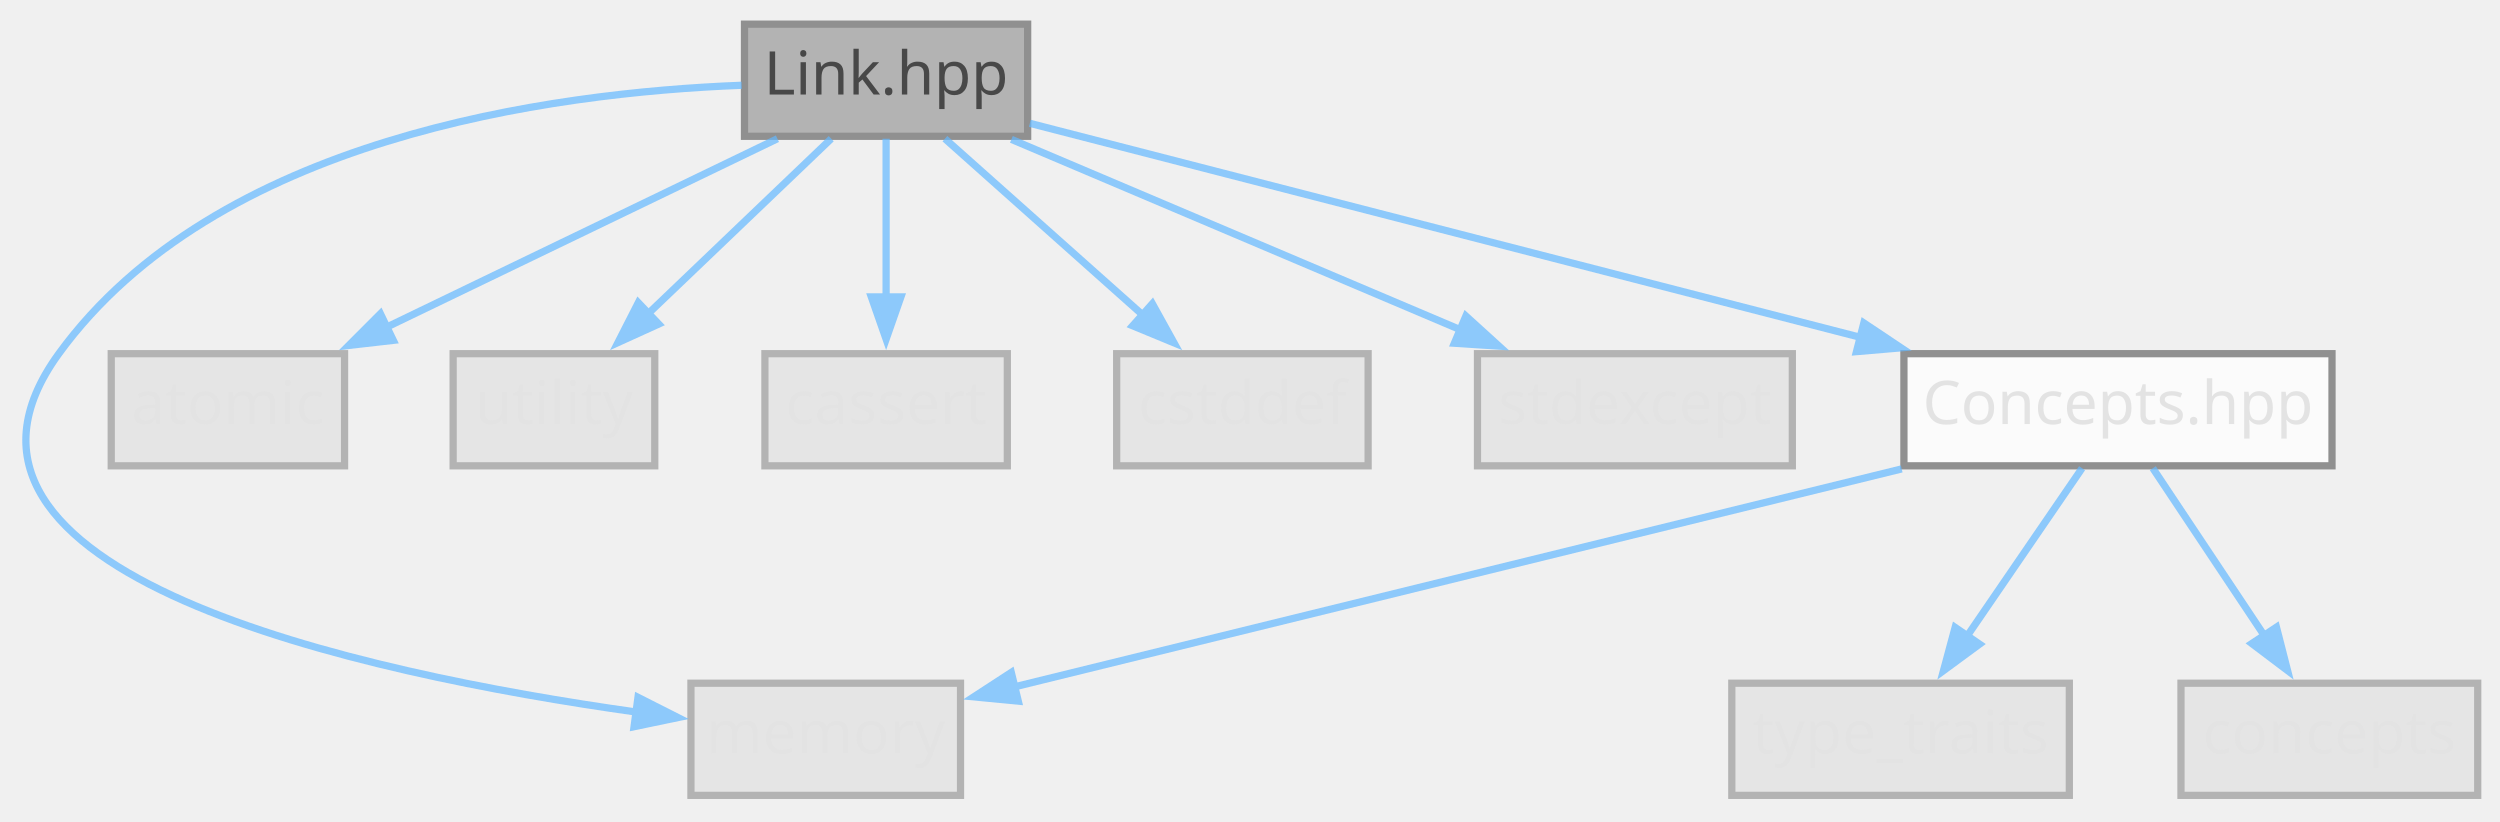
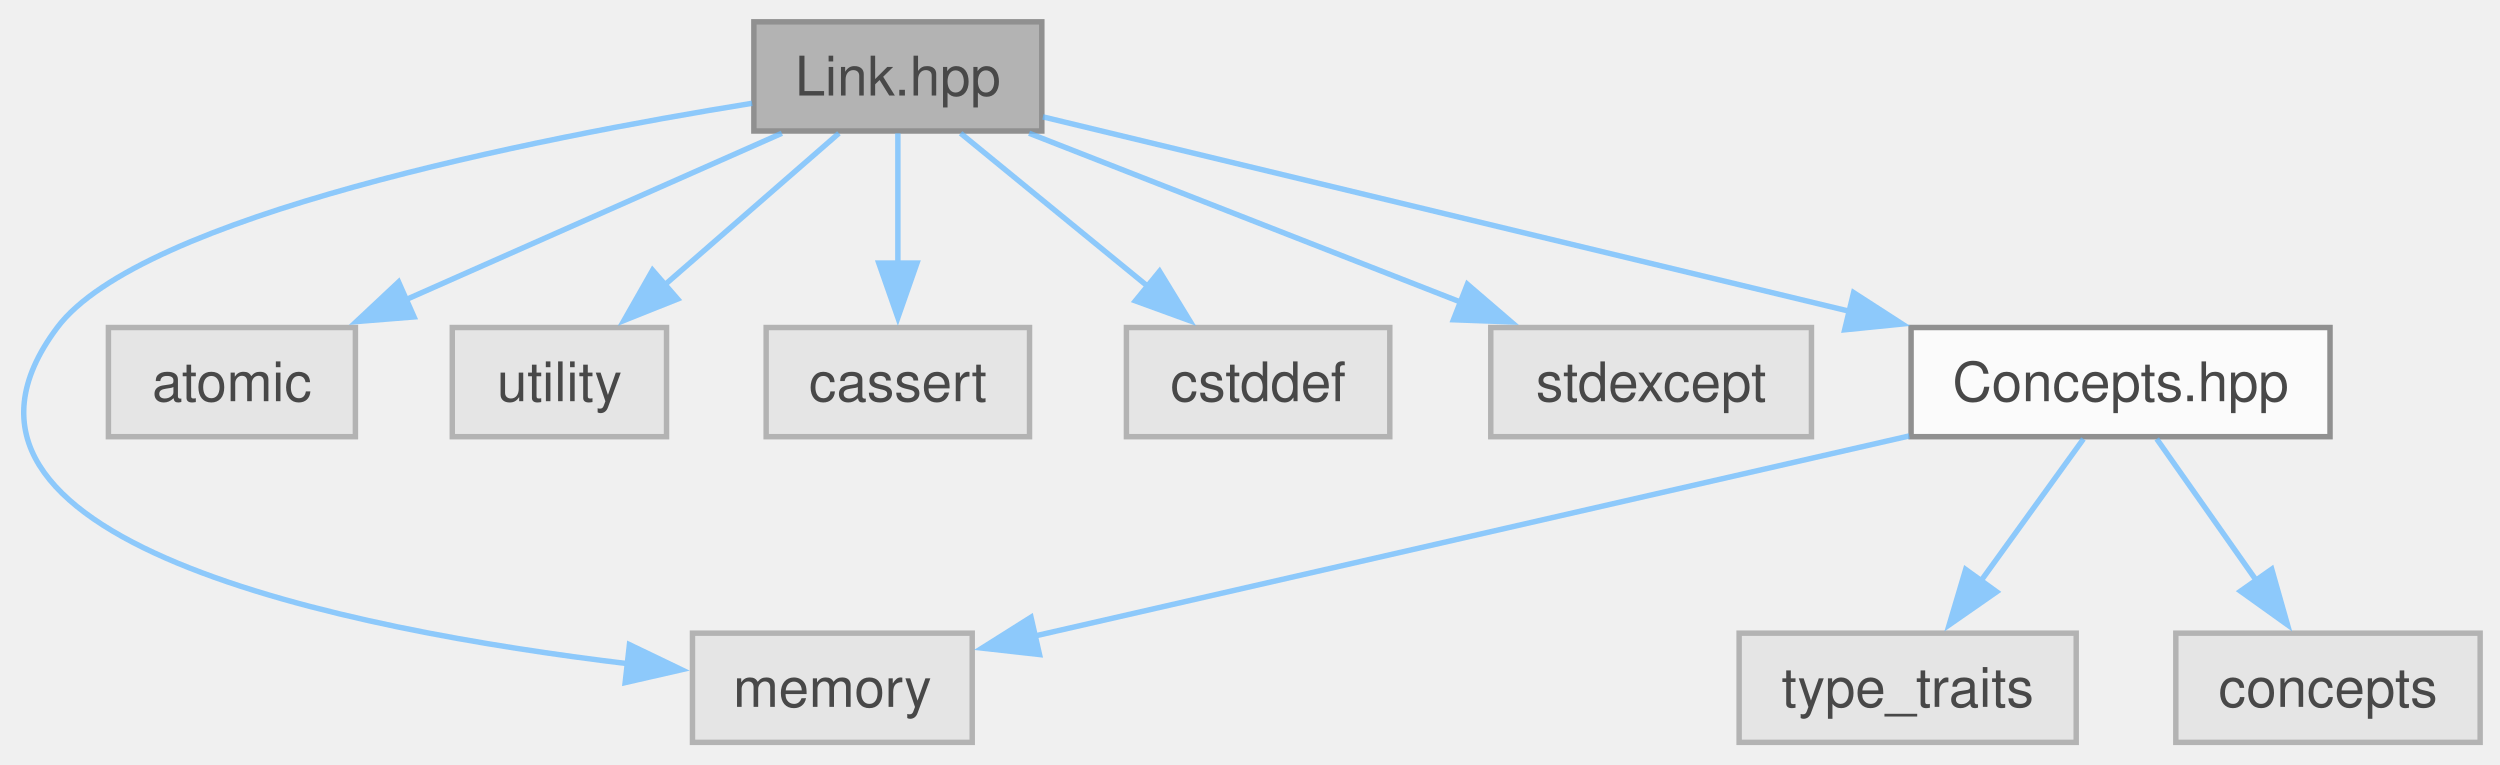
- <svg xmlns="http://www.w3.org/2000/svg" xmlns:xlink="http://www.w3.org/1999/xlink" width="414pt" height="136pt" viewBox="0.00 0.00 414.00 136.00">
+ <svg xmlns="http://www.w3.org/2000/svg" xmlns:xlink="http://www.w3.org/1999/xlink" width="458pt" height="140pt" viewBox="0.00 0.00 458.00 140.00">
  <svg id="main" version="1.1" xml:space="preserve">
    <style type="text/css">
.node, .edge {opacity: 0.7;}
.node.selected, .edge.selected {opacity: 1;}
.edge:hover path { stroke: red; }
.edge:hover polygon { stroke: red; fill: red; }
</style>
    <svg id="graph" class="graph">
-       <g id="graph0" class="graph" transform="scale(1 1) rotate(0) translate(4 131.71)">
+       <g id="graph0" class="graph" transform="scale(1 1) rotate(0) translate(4 136)">
        <g id="Node000001" class="node">
          <g id="a_Node000001">
            <a xlink:title="Header-only Link family: Link, LinkHost, LinkWeakHost, LinkFromThis.">
-               <polygon fill="#999999" stroke="#666666" stroke-width="1.2" points="166.18,-127.71 119.29,-127.71 119.29,-109.14 166.18,-109.14 166.18,-127.71" />
-               <text xml:space="preserve" text-anchor="middle" x="142.74" y="-116.05" font-family="Segoe UI" font-size="10.00">Link.hpp</text>
+               <polygon fill="#999999" stroke="#666666" points="186.86,-132 134.11,-132 134.11,-112 186.86,-112 186.86,-132" />
+               <text xml:space="preserve" text-anchor="middle" x="160.49" y="-118.5" font-family="Helvetica,sans-Serif" font-size="10.00">Link.hpp</text>
            </a>
          </g>
        </g>
        <g id="Node000002" class="node">
          <g id="a_Node000002">
            <a xlink:title=" ">
-               <polygon fill="#e0e0e0" stroke="#999999" stroke-width="1.2" points="155.06,-18.57 110.42,-18.57 110.42,0 155.06,0 155.06,-18.57" />
-               <text xml:space="preserve" text-anchor="middle" x="132.74" y="-6.91" font-family="Segoe UI" font-size="10.00" fill="#dddddd">memory</text>
+               <polygon fill="#e0e0e0" stroke="#999999" points="174.11,-20 122.86,-20 122.86,0 174.11,0 174.11,-20" />
+               <text xml:space="preserve" text-anchor="middle" x="148.49" y="-6.5" font-family="Helvetica,sans-Serif" font-size="10.00">memory</text>
            </a>
          </g>
        </g>
        <g id="edge1_Node000001_Node000002" class="edge">
          <g id="a_edge1_Node000001_Node000002">
            <a xlink:title=" ">
-               <path fill="none" stroke="#63b8ff" stroke-width="1.2" d="M118.82,-117.59C86.98,-116.35 31.69,-108.81 5.74,-73.14 -20.8,-36.68 55.76,-20.21 101.39,-13.79" />
-               <polygon fill="#63b8ff" stroke="#63b8ff" stroke-width="1.2" points="101.65,-16.23 108.27,-12.88 101,-11.37 101.65,-16.23" />
+               <path fill="none" stroke="#63b8ff" d="M133.79,-117.08C93.9,-110.63 21.77,-96.39 6.49,-76 -22.86,-36.85 59.72,-20.6 111.01,-14.41" />
+               <polygon fill="#63b8ff" stroke="#63b8ff" points="111.31,-17.9 120.86,-13.31 110.53,-10.95 111.31,-17.9" />
            </a>
          </g>
        </g>
        <g id="Node000003" class="node">
          <g id="a_Node000003">
            <a xlink:title=" ">
-               <polygon fill="#e0e0e0" stroke="#999999" stroke-width="1.2" points="53.06,-73.14 14.42,-73.14 14.42,-54.57 53.06,-54.57 53.06,-73.14" />
-               <text xml:space="preserve" text-anchor="middle" x="33.74" y="-61.48" font-family="Segoe UI" font-size="10.00" fill="#dddddd">atomic</text>
+               <polygon fill="#e0e0e0" stroke="#999999" points="61.11,-76 15.86,-76 15.86,-56 61.11,-56 61.11,-76" />
+               <text xml:space="preserve" text-anchor="middle" x="38.49" y="-62.5" font-family="Helvetica,sans-Serif" font-size="10.00">atomic</text>
            </a>
          </g>
        </g>
        <g id="edge2_Node000001_Node000003" class="edge">
          <g id="a_edge2_Node000001_Node000003">
            <a xlink:title=" ">
-               <path fill="none" stroke="#63b8ff" stroke-width="1.2" d="M124.74,-108.74C107.09,-100.23 80,-87.17 59.96,-77.5" />
-               <polygon fill="#63b8ff" stroke="#63b8ff" stroke-width="1.2" points="61.13,-75.35 53.76,-74.51 59,-79.76 61.13,-75.35" />
+               <path fill="none" stroke="#63b8ff" d="M139.24,-111.59C120.2,-103.17 92.01,-90.69 70.29,-81.07" />
+               <polygon fill="#63b8ff" stroke="#63b8ff" points="71.85,-77.94 61.29,-77.09 69.02,-84.34 71.85,-77.94" />
            </a>
          </g>
        </g>
        <g id="Node000004" class="node">
          <g id="a_Node000004">
            <a xlink:title=" ">
-               <polygon fill="#e0e0e0" stroke="#999999" stroke-width="1.2" points="104.43,-73.14 71.04,-73.14 71.04,-54.57 104.43,-54.57 104.43,-73.14" />
-               <text xml:space="preserve" text-anchor="middle" x="87.74" y="-61.48" font-family="Segoe UI" font-size="10.00" fill="#dddddd">utility</text>
+               <polygon fill="#e0e0e0" stroke="#999999" points="118.11,-76 78.86,-76 78.86,-56 118.11,-56 118.11,-76" />
+               <text xml:space="preserve" text-anchor="middle" x="98.49" y="-62.5" font-family="Helvetica,sans-Serif" font-size="10.00">utility</text>
            </a>
          </g>
        </g>
        <g id="edge3_Node000001_Node000004" class="edge">
          <g id="a_edge3_Node000001_Node000004">
            <a xlink:title=" ">
-               <path fill="none" stroke="#63b8ff" stroke-width="1.2" d="M133.65,-108.74C125.42,-100.88 113.12,-89.12 103.32,-79.75" />
-               <polygon fill="#63b8ff" stroke="#63b8ff" stroke-width="1.2" points="105.08,-78.05 98.33,-74.98 101.7,-81.59 105.08,-78.05" />
+               <path fill="none" stroke="#63b8ff" d="M149.69,-111.59C140.89,-103.93 128.24,-92.91 117.71,-83.75" />
+               <polygon fill="#63b8ff" stroke="#63b8ff" points="120.14,-81.22 110.31,-77.29 115.55,-86.5 120.14,-81.22" />
            </a>
          </g>
        </g>
        <g id="Node000005" class="node">
          <g id="a_Node000005">
            <a xlink:title=" ">
-               <polygon fill="#e0e0e0" stroke="#999999" stroke-width="1.2" points="162.81,-73.14 122.67,-73.14 122.67,-54.57 162.81,-54.57 162.81,-73.14" />
-               <text xml:space="preserve" text-anchor="middle" x="142.74" y="-61.48" font-family="Segoe UI" font-size="10.00" fill="#dddddd">cassert</text>
+               <polygon fill="#e0e0e0" stroke="#999999" points="184.61,-76 136.36,-76 136.36,-56 184.61,-56 184.61,-76" />
+               <text xml:space="preserve" text-anchor="middle" x="160.49" y="-62.5" font-family="Helvetica,sans-Serif" font-size="10.00">cassert</text>
            </a>
          </g>
        </g>
        <g id="edge4_Node000001_Node000005" class="edge">
          <g id="a_edge4_Node000001_Node000005">
            <a xlink:title=" ">
-               <path fill="none" stroke="#63b8ff" stroke-width="1.2" d="M142.74,-108.74C142.74,-101.63 142.74,-91.34 142.74,-82.51" />
-               <polygon fill="#63b8ff" stroke="#63b8ff" stroke-width="1.2" points="145.19,-82.54 142.74,-75.54 140.29,-82.54 145.19,-82.54" />
+               <path fill="none" stroke="#63b8ff" d="M160.49,-111.59C160.49,-105.01 160.49,-95.96 160.49,-87.73" />
+               <polygon fill="#63b8ff" stroke="#63b8ff" points="163.99,-87.81 160.49,-77.81 156.99,-87.81 163.99,-87.81" />
            </a>
          </g>
        </g>
        <g id="Node000006" class="node">
          <g id="a_Node000006">
            <a xlink:title=" ">
-               <polygon fill="#e0e0e0" stroke="#999999" stroke-width="1.2" points="222.56,-73.14 180.92,-73.14 180.92,-54.57 222.56,-54.57 222.56,-73.14" />
-               <text xml:space="preserve" text-anchor="middle" x="201.74" y="-61.48" font-family="Segoe UI" font-size="10.00" fill="#dddddd">cstddef</text>
+               <polygon fill="#e0e0e0" stroke="#999999" points="250.61,-76 202.36,-76 202.36,-56 250.61,-56 250.61,-76" />
+               <text xml:space="preserve" text-anchor="middle" x="226.49" y="-62.5" font-family="Helvetica,sans-Serif" font-size="10.00">cstddef</text>
            </a>
          </g>
        </g>
        <g id="edge5_Node000001_Node000006" class="edge">
          <g id="a_edge5_Node000001_Node000006">
            <a xlink:title=" ">
-               <path fill="none" stroke="#63b8ff" stroke-width="1.2" d="M152.48,-108.74C161.39,-100.8 174.76,-88.89 185.32,-79.48" />
-               <polygon fill="#63b8ff" stroke="#63b8ff" stroke-width="1.2" points="186.83,-81.42 190.42,-74.93 183.57,-77.76 186.83,-81.42" />
+               <path fill="none" stroke="#63b8ff" d="M171.98,-111.59C181.45,-103.85 195.09,-92.69 206.36,-83.47" />
+               <polygon fill="#63b8ff" stroke="#63b8ff" points="208.43,-86.3 213.95,-77.26 204,-80.88 208.43,-86.3" />
            </a>
          </g>
        </g>
        <g id="Node000007" class="node">
          <g id="a_Node000007">
            <a xlink:title=" ">
-               <polygon fill="#e0e0e0" stroke="#999999" stroke-width="1.2" points="292.81,-73.14 240.67,-73.14 240.67,-54.57 292.81,-54.57 292.81,-73.14" />
-               <text xml:space="preserve" text-anchor="middle" x="266.74" y="-61.48" font-family="Segoe UI" font-size="10.00" fill="#dddddd">stdexcept</text>
+               <polygon fill="#e0e0e0" stroke="#999999" points="327.86,-76 269.11,-76 269.11,-56 327.86,-56 327.86,-76" />
+               <text xml:space="preserve" text-anchor="middle" x="298.49" y="-62.5" font-family="Helvetica,sans-Serif" font-size="10.00">stdexcept</text>
            </a>
          </g>
        </g>
        <g id="edge6_Node000001_Node000007" class="edge">
          <g id="a_edge6_Node000001_Node000007">
            <a xlink:title=" ">
-               <path fill="none" stroke="#63b8ff" stroke-width="1.2" d="M163.49,-108.63C183.88,-99.98 215.15,-86.72 237.94,-77.06" />
-               <polygon fill="#63b8ff" stroke="#63b8ff" stroke-width="1.2" points="238.75,-79.38 244.24,-74.39 236.84,-74.87 238.75,-79.38" />
+               <path fill="none" stroke="#63b8ff" d="M184.53,-111.59C206.46,-103.01 239.12,-90.23 263.86,-80.55" />
+               <polygon fill="#63b8ff" stroke="#63b8ff" points="264.82,-83.93 272.85,-77.03 262.27,-77.42 264.82,-83.93" />
            </a>
          </g>
        </g>
        <g id="Node000008" class="node">
          <g id="a_Node000008">
            <a xlink:href="../../d9/db9/_concepts_8hpp.html" target="_top" xlink:title="Header file for custom concepts.">
-               <polygon fill="white" stroke="#666666" stroke-width="1.2" points="382.18,-73.14 311.29,-73.14 311.29,-54.57 382.18,-54.57 382.18,-73.14" />
-               <text xml:space="preserve" text-anchor="middle" x="346.74" y="-61.48" font-family="Segoe UI" font-size="10.00" fill="#dddddd">Concepts.hpp</text>
+               <polygon fill="white" stroke="#666666" points="422.86,-76 346.11,-76 346.11,-56 422.86,-56 422.86,-76" />
+               <text xml:space="preserve" text-anchor="middle" x="384.49" y="-62.5" font-family="Helvetica,sans-Serif" font-size="10.00">Concepts.hpp</text>
            </a>
          </g>
        </g>
        <g id="edge7_Node000001_Node000008" class="edge">
          <g id="a_edge7_Node000001_Node000008">
            <a xlink:title=" ">
-               <path fill="none" stroke="#63b8ff" stroke-width="1.2" d="M166.54,-111.29C200.26,-102.6 262.5,-86.56 304.26,-75.8" />
-               <polygon fill="#63b8ff" stroke="#63b8ff" stroke-width="1.2" points="304.65,-78.23 310.82,-74.11 303.43,-73.48 304.65,-78.23" />
+               <path fill="none" stroke="#63b8ff" d="M187.06,-114.59C223.39,-105.84 289.23,-89.96 334.83,-78.97" />
+               <polygon fill="#63b8ff" stroke="#63b8ff" points="335.58,-82.39 344.49,-76.64 333.94,-75.58 335.58,-82.39" />
            </a>
          </g>
        </g>
        <g id="edge10_Node000008_Node000002" class="edge">
          <g id="a_edge10_Node000008_Node000002">
            <a xlink:title=" ">
-               <path fill="none" stroke="#63b8ff" stroke-width="1.2" d="M310.92,-54.06C269.77,-43.95 202.91,-27.52 163.85,-17.93" />
-               <polygon fill="#63b8ff" stroke="#63b8ff" stroke-width="1.2" points="164.63,-15.6 157.25,-16.31 163.47,-20.36 164.63,-15.6" />
+               <path fill="none" stroke="#63b8ff" d="M345.78,-56.14C301.37,-45.98 229.06,-29.44 185.41,-19.45" />
+               <polygon fill="#63b8ff" stroke="#63b8ff" points="186.44,-16.09 175.91,-17.27 184.88,-22.92 186.44,-16.09" />
            </a>
          </g>
        </g>
        <g id="Node000009" class="node">
          <g id="a_Node000009">
            <a xlink:title=" ">
-               <polygon fill="#e0e0e0" stroke="#999999" stroke-width="1.2" points="338.68,-18.57 282.79,-18.57 282.79,0 338.68,0 338.68,-18.57" />
-               <text xml:space="preserve" text-anchor="middle" x="310.74" y="-6.91" font-family="Segoe UI" font-size="10.00" fill="#dddddd">type_traits</text>
+               <polygon fill="#e0e0e0" stroke="#999999" points="376.36,-20 314.61,-20 314.61,0 376.36,0 376.36,-20" />
+               <text xml:space="preserve" text-anchor="middle" x="345.49" y="-6.5" font-family="Helvetica,sans-Serif" font-size="10.00">type_traits</text>
            </a>
          </g>
        </g>
        <g id="edge8_Node000008_Node000009" class="edge">
          <g id="a_edge8_Node000008_Node000009">
            <a xlink:title=" ">
-               <path fill="none" stroke="#63b8ff" stroke-width="1.2" d="M340.79,-54.17C335.61,-46.61 327.97,-35.45 321.68,-26.27" />
-               <polygon fill="#63b8ff" stroke="#63b8ff" stroke-width="1.2" points="323.81,-25.04 317.84,-20.65 319.77,-27.81 323.81,-25.04" />
+               <path fill="none" stroke="#63b8ff" d="M377.69,-55.59C372.49,-48.39 365.16,-38.23 358.8,-29.43" />
+               <polygon fill="#63b8ff" stroke="#63b8ff" points="361.78,-27.58 353.09,-21.53 356.11,-31.68 361.78,-27.58" />
            </a>
          </g>
        </g>
        <g id="Node000010" class="node">
          <g id="a_Node000010">
            <a xlink:title=" ">
-               <polygon fill="#e0e0e0" stroke="#999999" stroke-width="1.2" points="406.31,-18.57 357.17,-18.57 357.17,0 406.31,0 406.31,-18.57" />
-               <text xml:space="preserve" text-anchor="middle" x="381.74" y="-6.91" font-family="Segoe UI" font-size="10.00" fill="#dddddd">concepts</text>
+               <polygon fill="#e0e0e0" stroke="#999999" points="450.36,-20 394.61,-20 394.61,0 450.36,0 450.36,-20" />
+               <text xml:space="preserve" text-anchor="middle" x="422.49" y="-6.5" font-family="Helvetica,sans-Serif" font-size="10.00">concepts</text>
            </a>
          </g>
        </g>
        <g id="edge9_Node000008_Node000010" class="edge">
          <g id="a_edge9_Node000008_Node000010">
            <a xlink:title=" ">
-               <path fill="none" stroke="#63b8ff" stroke-width="1.2" d="M352.51,-54.17C357.55,-46.61 364.98,-35.45 371.09,-26.27" />
-               <polygon fill="#63b8ff" stroke="#63b8ff" stroke-width="1.2" points="372.98,-27.85 374.82,-20.67 368.9,-25.14 372.98,-27.85" />
+               <path fill="none" stroke="#63b8ff" d="M391.11,-55.59C396.17,-48.39 403.32,-38.23 409.52,-29.43" />
+               <polygon fill="#63b8ff" stroke="#63b8ff" points="412.18,-31.73 415.07,-21.54 406.46,-27.7 412.18,-31.73" />
            </a>
          </g>
        </g>
      </g>
    </svg>
  </svg>
  <style type="text/css">

[data-mouse-over-selected='false'] { opacity: 0.7; }
[data-mouse-over-selected='true']  { opacity: 1.0; }

</style>
</svg>
